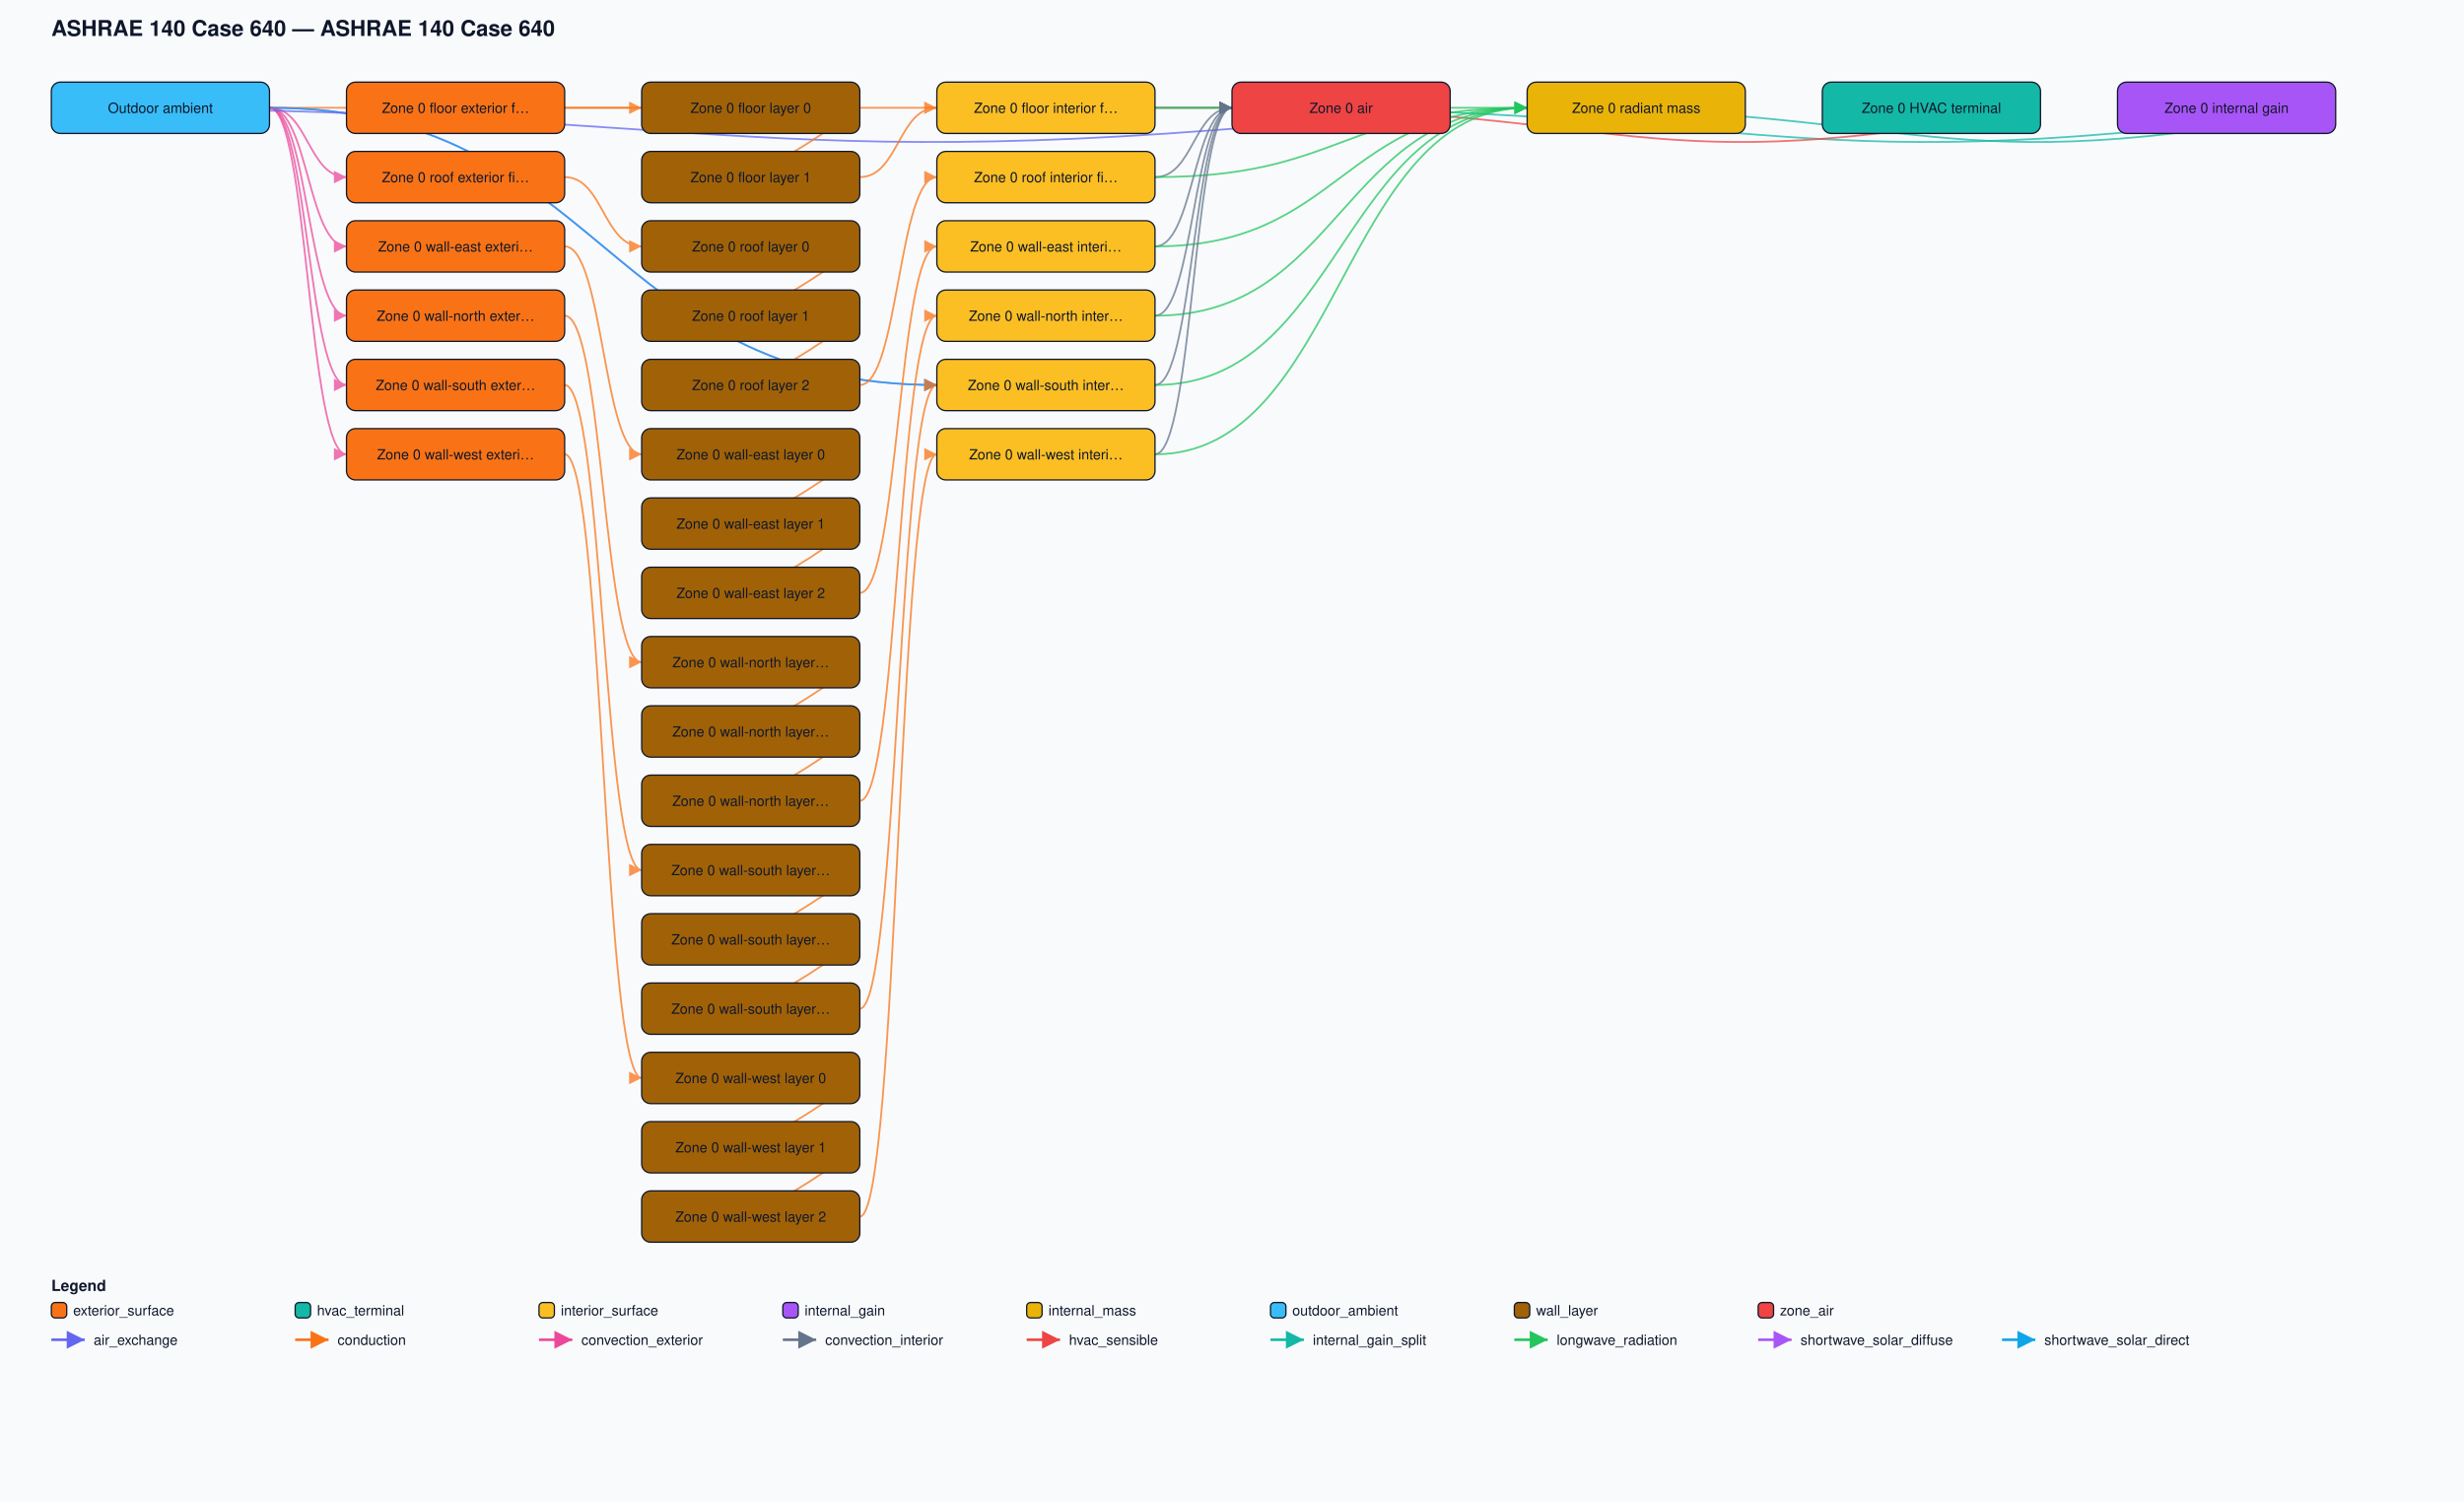
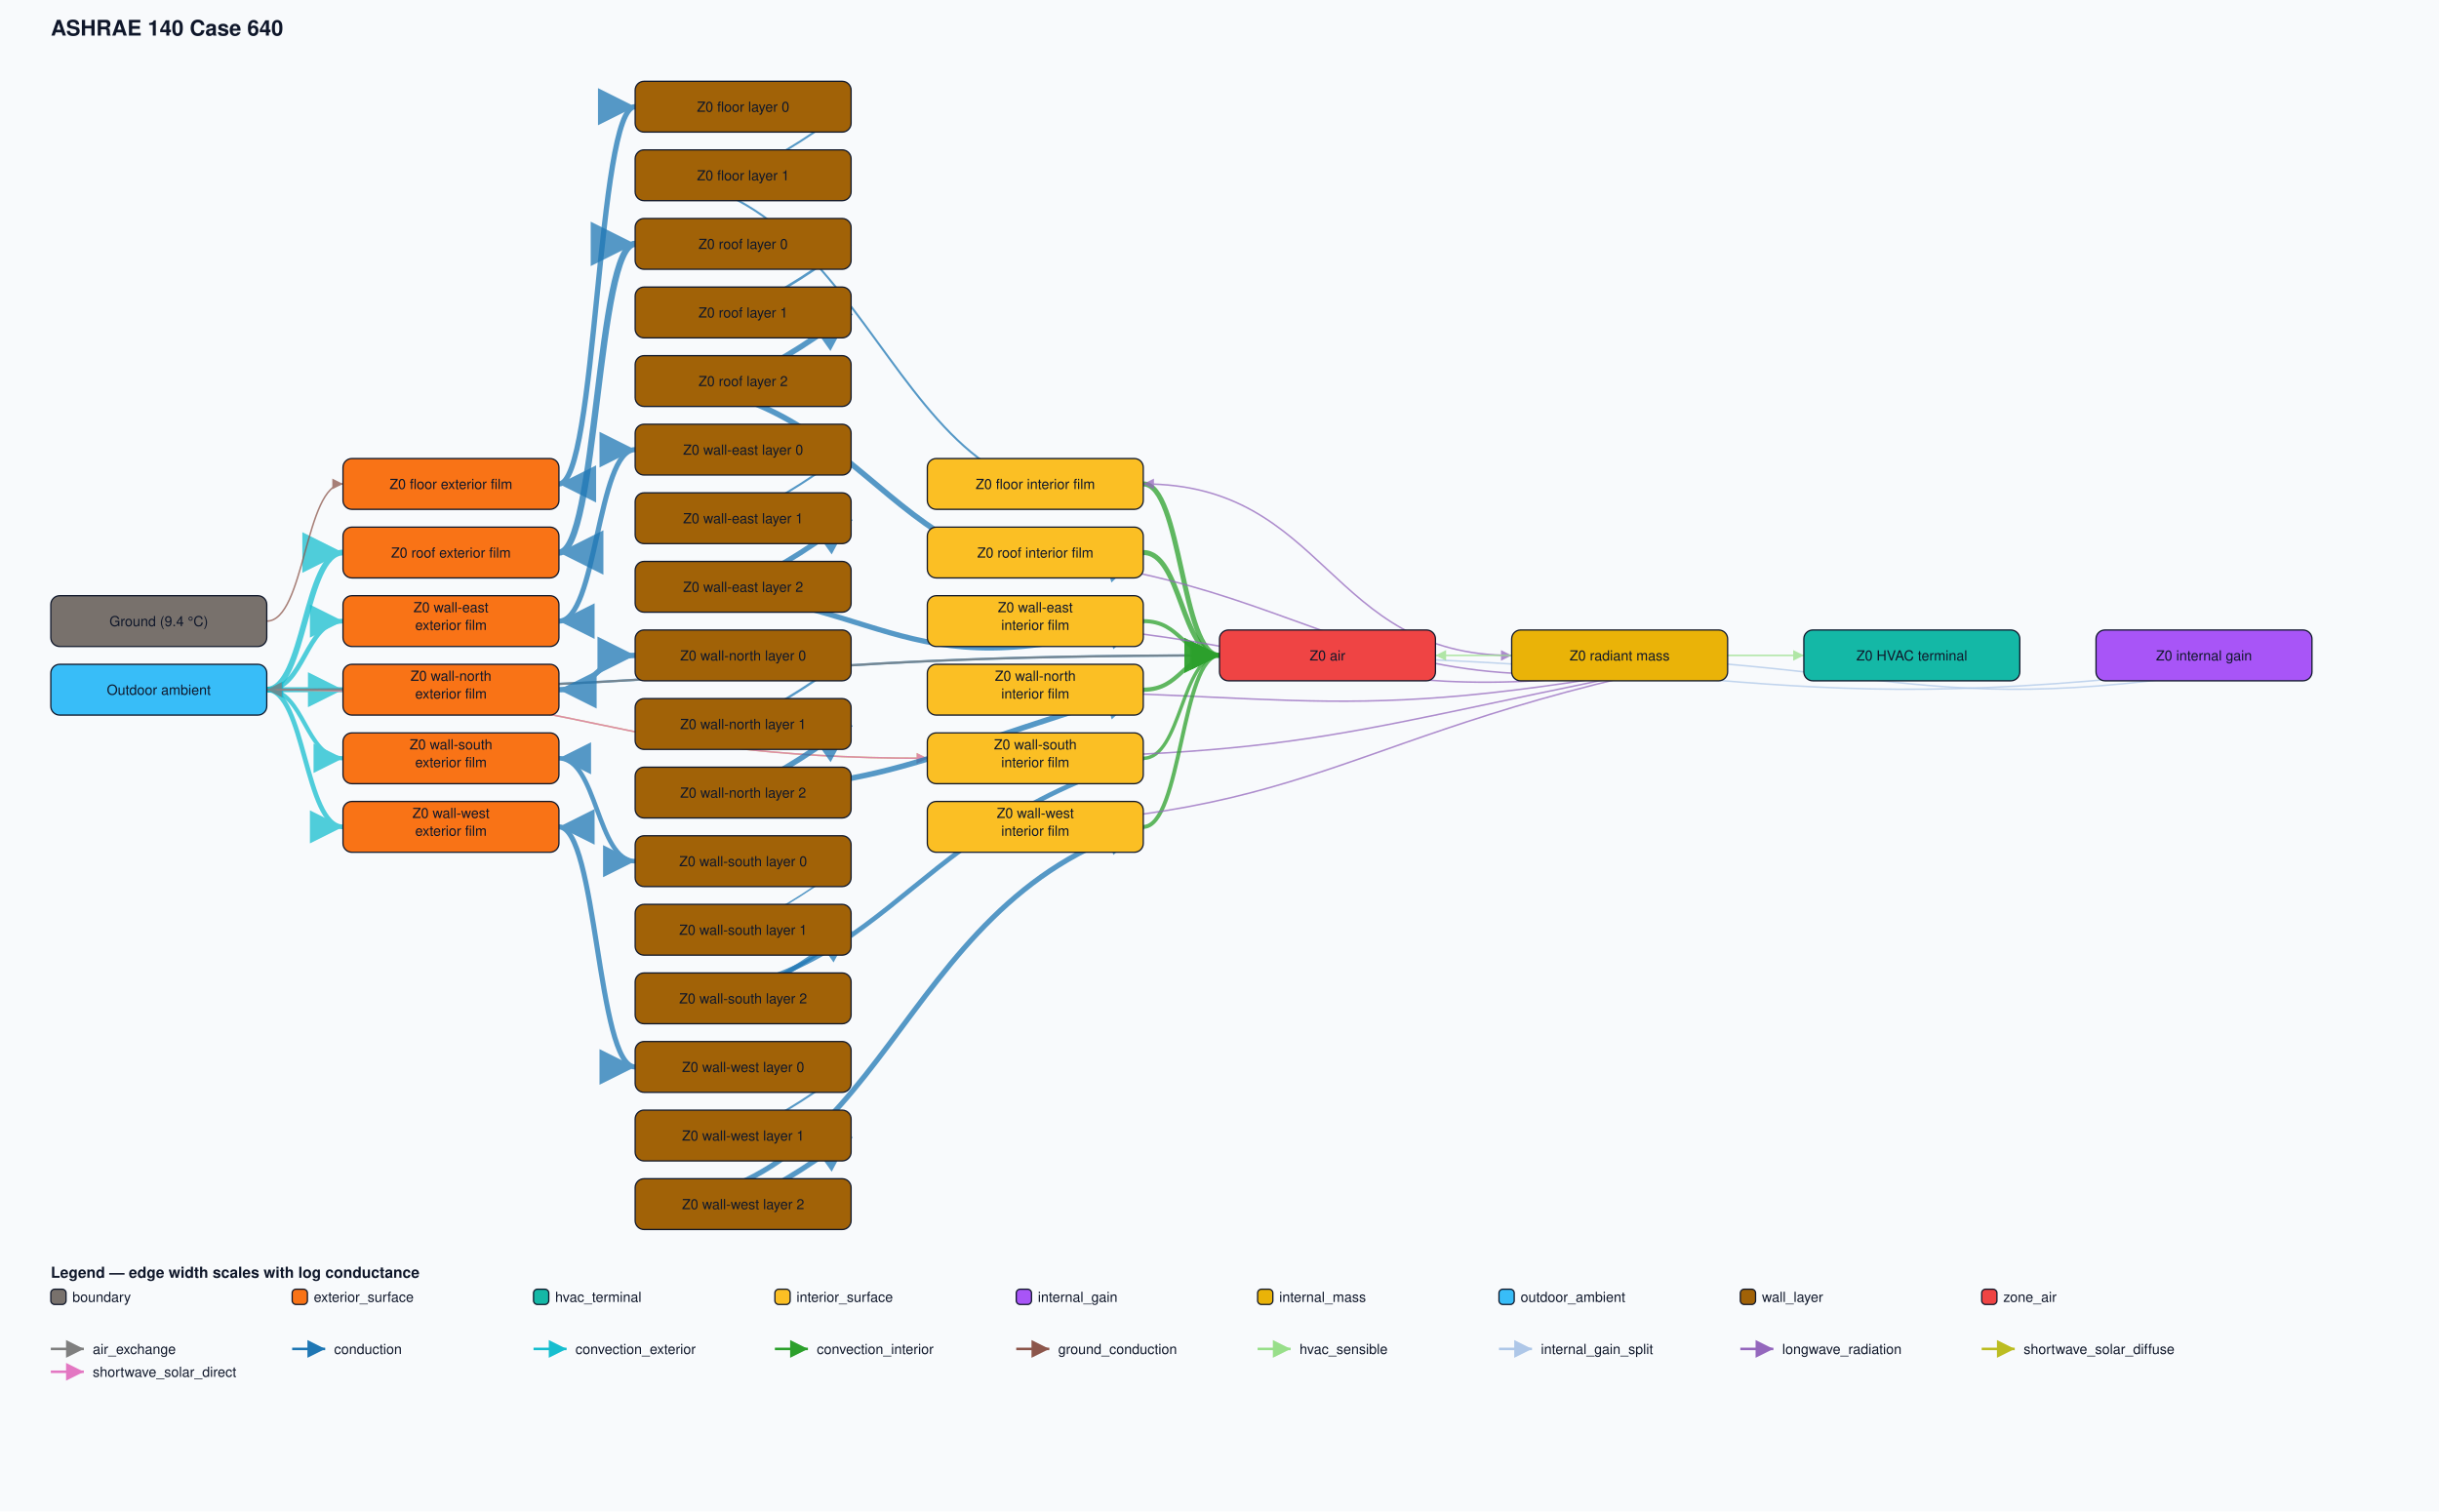
- <svg xmlns="http://www.w3.org/2000/svg" width="1920" height="1170" viewBox="0 0 1920 1170" font-family="Helvetica,Arial,sans-serif">
-   <rect width="1920" height="1170" fill="#f8fafc" />
-   <text x="40" y="28" font-size="17" font-weight="bold" fill="#0f172a">ASHRAE 140 Case 640 — ASHRAE 140 Case 640</text>
+ <svg xmlns="http://www.w3.org/2000/svg" width="1920" height="1190" viewBox="0 0 1920 1190" font-family="Helvetica,Arial,sans-serif" role="img">
+   <rect width="1920" height="1190" fill="#f8fafc" />
+   <text x="40" y="28" font-size="17" font-weight="bold" fill="#0f172a">ASHRAE 140 Case 640</text>
  <defs>
    <marker id="arrow0" viewBox="0 0 10 10" refX="10" refY="5" markerWidth="7" markerHeight="7" orient="auto-start-reverse">
-       <path d="M 0 0 L 10 5 L 0 10 z" fill="#0ea5e9" />
+       <path d="M 0 0 L 10 5 L 0 10 z" fill="#7f7f7f" />
    </marker>
    <marker id="arrow1" viewBox="0 0 10 10" refX="10" refY="5" markerWidth="7" markerHeight="7" orient="auto-start-reverse">
-       <path d="M 0 0 L 10 5 L 0 10 z" fill="#f97316" />
+       <path d="M 0 0 L 10 5 L 0 10 z" fill="#1f77b4" />
    </marker>
    <marker id="arrow2" viewBox="0 0 10 10" refX="10" refY="5" markerWidth="7" markerHeight="7" orient="auto-start-reverse">
-       <path d="M 0 0 L 10 5 L 0 10 z" fill="#22c55e" />
+       <path d="M 0 0 L 10 5 L 0 10 z" fill="#17becf" />
    </marker>
    <marker id="arrow3" viewBox="0 0 10 10" refX="10" refY="5" markerWidth="7" markerHeight="7" orient="auto-start-reverse">
-       <path d="M 0 0 L 10 5 L 0 10 z" fill="#a855f7" />
+       <path d="M 0 0 L 10 5 L 0 10 z" fill="#2ca02c" />
    </marker>
    <marker id="arrow4" viewBox="0 0 10 10" refX="10" refY="5" markerWidth="7" markerHeight="7" orient="auto-start-reverse">
-       <path d="M 0 0 L 10 5 L 0 10 z" fill="#ef4444" />
+       <path d="M 0 0 L 10 5 L 0 10 z" fill="#8c564b" />
    </marker>
    <marker id="arrow5" viewBox="0 0 10 10" refX="10" refY="5" markerWidth="7" markerHeight="7" orient="auto-start-reverse">
-       <path d="M 0 0 L 10 5 L 0 10 z" fill="#eab308" />
+       <path d="M 0 0 L 10 5 L 0 10 z" fill="#98df8a" />
    </marker>
    <marker id="arrow6" viewBox="0 0 10 10" refX="10" refY="5" markerWidth="7" markerHeight="7" orient="auto-start-reverse">
-       <path d="M 0 0 L 10 5 L 0 10 z" fill="#14b8a6" />
+       <path d="M 0 0 L 10 5 L 0 10 z" fill="#aec7e8" />
    </marker>
    <marker id="arrow7" viewBox="0 0 10 10" refX="10" refY="5" markerWidth="7" markerHeight="7" orient="auto-start-reverse">
-       <path d="M 0 0 L 10 5 L 0 10 z" fill="#ec4899" />
+       <path d="M 0 0 L 10 5 L 0 10 z" fill="#9467bd" />
    </marker>
    <marker id="arrow8" viewBox="0 0 10 10" refX="10" refY="5" markerWidth="7" markerHeight="7" orient="auto-start-reverse">
-       <path d="M 0 0 L 10 5 L 0 10 z" fill="#6366f1" />
+       <path d="M 0 0 L 10 5 L 0 10 z" fill="#bcbd22" />
    </marker>
    <marker id="arrow9" viewBox="0 0 10 10" refX="10" refY="5" markerWidth="7" markerHeight="7" orient="auto-start-reverse">
-       <path d="M 0 0 L 10 5 L 0 10 z" fill="#64748b" />
+       <path d="M 0 0 L 10 5 L 0 10 z" fill="#e377c2" />
    </marker>
  </defs>
-   <path d="M 210 84 C 585.0 84, 585.0 84, 960 84" fill="none" stroke="#f97316" stroke-width="1.4" opacity="0.75" marker-end="url(#arrow1)" />
-   <path d="M 210 84 C 240.0 84, 240.0 138, 270 138" fill="none" stroke="#ec4899" stroke-width="1.4" opacity="0.75" marker-end="url(#arrow7)" />
-   <path d="M 210 84 C 240.0 84, 240.0 192, 270 192" fill="none" stroke="#ec4899" stroke-width="1.4" opacity="0.75" marker-end="url(#arrow7)" />
-   <path d="M 210 84 C 240.0 84, 240.0 246, 270 246" fill="none" stroke="#ec4899" stroke-width="1.4" opacity="0.75" marker-end="url(#arrow7)" />
-   <path d="M 210 84 C 240.0 84, 240.0 300, 270 300" fill="none" stroke="#ec4899" stroke-width="1.4" opacity="0.75" marker-end="url(#arrow7)" />
-   <path d="M 210 84 C 470.0 84, 470.0 300, 730 300" fill="none" stroke="#a855f7" stroke-width="1.4" opacity="0.75" marker-end="url(#arrow3)" />
-   <path d="M 210 84 C 470.0 84, 470.0 300, 730 300" fill="none" stroke="#0ea5e9" stroke-width="1.4" opacity="0.75" marker-end="url(#arrow0)" />
-   <path d="M 210 84 C 240.0 84, 240.0 354, 270 354" fill="none" stroke="#ec4899" stroke-width="1.4" opacity="0.75" marker-end="url(#arrow7)" />
-   <path d="M 1130 84 C 585.0 144, 585.0 84, 40 84" fill="none" stroke="#6366f1" stroke-width="1.4" opacity="0.75" marker-end="url(#arrow8)" />
-   <path d="M 440 84 C 470.0 84, 470.0 84, 500 84" fill="none" stroke="#f97316" stroke-width="1.4" opacity="0.75" marker-end="url(#arrow1)" />
-   <path d="M 900 84 C 930.0 84, 930.0 84, 960 84" fill="none" stroke="#64748b" stroke-width="1.4" opacity="0.75" marker-end="url(#arrow9)" />
-   <path d="M 900 84 C 1045.0 84, 1045.0 84, 1190 84" fill="none" stroke="#22c55e" stroke-width="1.4" opacity="0.75" marker-end="url(#arrow2)" />
-   <path d="M 670 84 C 585.0 144, 585.0 138, 500 138" fill="none" stroke="#f97316" stroke-width="1.4" opacity="0.75" marker-end="url(#arrow1)" />
-   <path d="M 670 138 C 700.0 138, 700.0 84, 730 84" fill="none" stroke="#f97316" stroke-width="1.4" opacity="0.75" marker-end="url(#arrow1)" />
-   <path d="M 1820 84 C 1390.0 144, 1390.0 84, 960 84" fill="none" stroke="#14b8a6" stroke-width="1.4" opacity="0.75" marker-end="url(#arrow6)" />
-   <path d="M 1820 84 C 1505.0 144, 1505.0 84, 1190 84" fill="none" stroke="#14b8a6" stroke-width="1.4" opacity="0.75" marker-end="url(#arrow6)" />
-   <path d="M 1590 84 C 1275.0 144, 1275.0 84, 960 84" fill="none" stroke="#ef4444" stroke-width="1.4" opacity="0.75" marker-end="url(#arrow4)" />
-   <path d="M 440 138 C 470.0 138, 470.0 192, 500 192" fill="none" stroke="#f97316" stroke-width="1.4" opacity="0.75" marker-end="url(#arrow1)" />
-   <path d="M 900 138 C 930.0 138, 930.0 84, 960 84" fill="none" stroke="#64748b" stroke-width="1.4" opacity="0.75" marker-end="url(#arrow9)" />
-   <path d="M 900 138 C 1045.0 138, 1045.0 84, 1190 84" fill="none" stroke="#22c55e" stroke-width="1.4" opacity="0.75" marker-end="url(#arrow2)" />
-   <path d="M 670 192 C 585.0 252, 585.0 246, 500 246" fill="none" stroke="#f97316" stroke-width="1.4" opacity="0.75" marker-end="url(#arrow1)" />
-   <path d="M 670 246 C 585.0 306, 585.0 300, 500 300" fill="none" stroke="#f97316" stroke-width="1.4" opacity="0.75" marker-end="url(#arrow1)" />
-   <path d="M 670 300 C 700.0 300, 700.0 138, 730 138" fill="none" stroke="#f97316" stroke-width="1.4" opacity="0.75" marker-end="url(#arrow1)" />
-   <path d="M 440 192 C 470.0 192, 470.0 354, 500 354" fill="none" stroke="#f97316" stroke-width="1.4" opacity="0.75" marker-end="url(#arrow1)" />
-   <path d="M 900 192 C 930.0 192, 930.0 84, 960 84" fill="none" stroke="#64748b" stroke-width="1.4" opacity="0.75" marker-end="url(#arrow9)" />
-   <path d="M 900 192 C 1045.0 192, 1045.0 84, 1190 84" fill="none" stroke="#22c55e" stroke-width="1.4" opacity="0.75" marker-end="url(#arrow2)" />
-   <path d="M 670 354 C 585.0 414, 585.0 408, 500 408" fill="none" stroke="#f97316" stroke-width="1.4" opacity="0.75" marker-end="url(#arrow1)" />
-   <path d="M 670 408 C 585.0 468, 585.0 462, 500 462" fill="none" stroke="#f97316" stroke-width="1.4" opacity="0.75" marker-end="url(#arrow1)" />
-   <path d="M 670 462 C 700.0 462, 700.0 192, 730 192" fill="none" stroke="#f97316" stroke-width="1.4" opacity="0.75" marker-end="url(#arrow1)" />
-   <path d="M 440 246 C 470.0 246, 470.0 516, 500 516" fill="none" stroke="#f97316" stroke-width="1.4" opacity="0.75" marker-end="url(#arrow1)" />
-   <path d="M 900 246 C 930.0 246, 930.0 84, 960 84" fill="none" stroke="#64748b" stroke-width="1.4" opacity="0.75" marker-end="url(#arrow9)" />
-   <path d="M 900 246 C 1045.0 246, 1045.0 84, 1190 84" fill="none" stroke="#22c55e" stroke-width="1.4" opacity="0.75" marker-end="url(#arrow2)" />
-   <path d="M 670 516 C 585.0 576, 585.0 570, 500 570" fill="none" stroke="#f97316" stroke-width="1.4" opacity="0.75" marker-end="url(#arrow1)" />
-   <path d="M 670 570 C 585.0 630, 585.0 624, 500 624" fill="none" stroke="#f97316" stroke-width="1.4" opacity="0.75" marker-end="url(#arrow1)" />
-   <path d="M 670 624 C 700.0 624, 700.0 246, 730 246" fill="none" stroke="#f97316" stroke-width="1.4" opacity="0.75" marker-end="url(#arrow1)" />
-   <path d="M 440 300 C 470.0 300, 470.0 678, 500 678" fill="none" stroke="#f97316" stroke-width="1.4" opacity="0.75" marker-end="url(#arrow1)" />
-   <path d="M 900 300 C 930.0 300, 930.0 84, 960 84" fill="none" stroke="#64748b" stroke-width="1.4" opacity="0.75" marker-end="url(#arrow9)" />
-   <path d="M 900 300 C 1045.0 300, 1045.0 84, 1190 84" fill="none" stroke="#22c55e" stroke-width="1.4" opacity="0.75" marker-end="url(#arrow2)" />
-   <path d="M 670 678 C 585.0 738, 585.0 732, 500 732" fill="none" stroke="#f97316" stroke-width="1.4" opacity="0.75" marker-end="url(#arrow1)" />
-   <path d="M 670 732 C 585.0 792, 585.0 786, 500 786" fill="none" stroke="#f97316" stroke-width="1.4" opacity="0.75" marker-end="url(#arrow1)" />
-   <path d="M 670 786 C 700.0 786, 700.0 300, 730 300" fill="none" stroke="#f97316" stroke-width="1.4" opacity="0.75" marker-end="url(#arrow1)" />
-   <path d="M 440 354 C 470.0 354, 470.0 840, 500 840" fill="none" stroke="#f97316" stroke-width="1.4" opacity="0.75" marker-end="url(#arrow1)" />
-   <path d="M 900 354 C 930.0 354, 930.0 84, 960 84" fill="none" stroke="#64748b" stroke-width="1.4" opacity="0.75" marker-end="url(#arrow9)" />
-   <path d="M 900 354 C 1045.0 354, 1045.0 84, 1190 84" fill="none" stroke="#22c55e" stroke-width="1.4" opacity="0.75" marker-end="url(#arrow2)" />
-   <path d="M 670 840 C 585.0 900, 585.0 894, 500 894" fill="none" stroke="#f97316" stroke-width="1.4" opacity="0.75" marker-end="url(#arrow1)" />
-   <path d="M 670 894 C 585.0 954, 585.0 948, 500 948" fill="none" stroke="#f97316" stroke-width="1.4" opacity="0.75" marker-end="url(#arrow1)" />
-   <path d="M 670 948 C 700.0 948, 700.0 354, 730 354" fill="none" stroke="#f97316" stroke-width="1.4" opacity="0.75" marker-end="url(#arrow1)" />
-   <g>
-     <rect x="40" y="64" width="170" height="40" rx="7" fill="#38bdf8" stroke="#0f172a" stroke-width="1" />
-     <text x="125" y="88" font-size="11" text-anchor="middle" fill="#0f172a">Outdoor ambient</text>
-   </g>
-   <g>
-     <rect x="960" y="64" width="170" height="40" rx="7" fill="#ef4444" stroke="#0f172a" stroke-width="1" />
-     <text x="1045" y="88" font-size="11" text-anchor="middle" fill="#0f172a">Zone 0 air</text>
-   </g>
-   <g>
-     <rect x="270" y="64" width="170" height="40" rx="7" fill="#f97316" stroke="#0f172a" stroke-width="1" />
-     <text x="355" y="88" font-size="11" text-anchor="middle" fill="#0f172a">Zone 0 floor exterior f…</text>
-   </g>
-   <g>
-     <rect x="730" y="64" width="170" height="40" rx="7" fill="#fbbf24" stroke="#0f172a" stroke-width="1" />
-     <text x="815" y="88" font-size="11" text-anchor="middle" fill="#0f172a">Zone 0 floor interior f…</text>
-   </g>
-   <g>
-     <rect x="500" y="64" width="170" height="40" rx="7" fill="#a16207" stroke="#0f172a" stroke-width="1" />
-     <text x="585" y="88" font-size="11" text-anchor="middle" fill="#0f172a">Zone 0 floor layer 0</text>
-   </g>
-   <g>
-     <rect x="500" y="118" width="170" height="40" rx="7" fill="#a16207" stroke="#0f172a" stroke-width="1" />
-     <text x="585" y="142" font-size="11" text-anchor="middle" fill="#0f172a">Zone 0 floor layer 1</text>
-   </g>
-   <g>
-     <rect x="1650" y="64" width="170" height="40" rx="7" fill="#a855f7" stroke="#0f172a" stroke-width="1" />
-     <text x="1735" y="88" font-size="11" text-anchor="middle" fill="#0f172a">Zone 0 internal gain</text>
-   </g>
-   <g>
-     <rect x="1420" y="64" width="170" height="40" rx="7" fill="#14b8a6" stroke="#0f172a" stroke-width="1" />
-     <text x="1505" y="88" font-size="11" text-anchor="middle" fill="#0f172a">Zone 0 HVAC terminal</text>
-   </g>
-   <g>
-     <rect x="1190" y="64" width="170" height="40" rx="7" fill="#eab308" stroke="#0f172a" stroke-width="1" />
-     <text x="1275" y="88" font-size="11" text-anchor="middle" fill="#0f172a">Zone 0 radiant mass</text>
-   </g>
-   <g>
-     <rect x="270" y="118" width="170" height="40" rx="7" fill="#f97316" stroke="#0f172a" stroke-width="1" />
-     <text x="355" y="142" font-size="11" text-anchor="middle" fill="#0f172a">Zone 0 roof exterior fi…</text>
-   </g>
-   <g>
-     <rect x="730" y="118" width="170" height="40" rx="7" fill="#fbbf24" stroke="#0f172a" stroke-width="1" />
-     <text x="815" y="142" font-size="11" text-anchor="middle" fill="#0f172a">Zone 0 roof interior fi…</text>
-   </g>
-   <g>
-     <rect x="500" y="172" width="170" height="40" rx="7" fill="#a16207" stroke="#0f172a" stroke-width="1" />
-     <text x="585" y="196" font-size="11" text-anchor="middle" fill="#0f172a">Zone 0 roof layer 0</text>
-   </g>
-   <g>
-     <rect x="500" y="226" width="170" height="40" rx="7" fill="#a16207" stroke="#0f172a" stroke-width="1" />
-     <text x="585" y="250" font-size="11" text-anchor="middle" fill="#0f172a">Zone 0 roof layer 1</text>
-   </g>
-   <g>
-     <rect x="500" y="280" width="170" height="40" rx="7" fill="#a16207" stroke="#0f172a" stroke-width="1" />
-     <text x="585" y="304" font-size="11" text-anchor="middle" fill="#0f172a">Zone 0 roof layer 2</text>
-   </g>
-   <g>
-     <rect x="270" y="172" width="170" height="40" rx="7" fill="#f97316" stroke="#0f172a" stroke-width="1" />
-     <text x="355" y="196" font-size="11" text-anchor="middle" fill="#0f172a">Zone 0 wall-east exteri…</text>
-   </g>
-   <g>
-     <rect x="730" y="172" width="170" height="40" rx="7" fill="#fbbf24" stroke="#0f172a" stroke-width="1" />
-     <text x="815" y="196" font-size="11" text-anchor="middle" fill="#0f172a">Zone 0 wall-east interi…</text>
-   </g>
-   <g>
-     <rect x="500" y="334" width="170" height="40" rx="7" fill="#a16207" stroke="#0f172a" stroke-width="1" />
-     <text x="585" y="358" font-size="11" text-anchor="middle" fill="#0f172a">Zone 0 wall-east layer 0</text>
-   </g>
-   <g>
-     <rect x="500" y="388" width="170" height="40" rx="7" fill="#a16207" stroke="#0f172a" stroke-width="1" />
-     <text x="585" y="412" font-size="11" text-anchor="middle" fill="#0f172a">Zone 0 wall-east layer 1</text>
-   </g>
-   <g>
-     <rect x="500" y="442" width="170" height="40" rx="7" fill="#a16207" stroke="#0f172a" stroke-width="1" />
-     <text x="585" y="466" font-size="11" text-anchor="middle" fill="#0f172a">Zone 0 wall-east layer 2</text>
-   </g>
-   <g>
-     <rect x="270" y="226" width="170" height="40" rx="7" fill="#f97316" stroke="#0f172a" stroke-width="1" />
-     <text x="355" y="250" font-size="11" text-anchor="middle" fill="#0f172a">Zone 0 wall-north exter…</text>
-   </g>
-   <g>
-     <rect x="730" y="226" width="170" height="40" rx="7" fill="#fbbf24" stroke="#0f172a" stroke-width="1" />
-     <text x="815" y="250" font-size="11" text-anchor="middle" fill="#0f172a">Zone 0 wall-north inter…</text>
-   </g>
-   <g>
-     <rect x="500" y="496" width="170" height="40" rx="7" fill="#a16207" stroke="#0f172a" stroke-width="1" />
-     <text x="585" y="520" font-size="11" text-anchor="middle" fill="#0f172a">Zone 0 wall-north layer…</text>
-   </g>
-   <g>
-     <rect x="500" y="550" width="170" height="40" rx="7" fill="#a16207" stroke="#0f172a" stroke-width="1" />
-     <text x="585" y="574" font-size="11" text-anchor="middle" fill="#0f172a">Zone 0 wall-north layer…</text>
-   </g>
-   <g>
-     <rect x="500" y="604" width="170" height="40" rx="7" fill="#a16207" stroke="#0f172a" stroke-width="1" />
-     <text x="585" y="628" font-size="11" text-anchor="middle" fill="#0f172a">Zone 0 wall-north layer…</text>
-   </g>
-   <g>
-     <rect x="270" y="280" width="170" height="40" rx="7" fill="#f97316" stroke="#0f172a" stroke-width="1" />
-     <text x="355" y="304" font-size="11" text-anchor="middle" fill="#0f172a">Zone 0 wall-south exter…</text>
-   </g>
-   <g>
-     <rect x="730" y="280" width="170" height="40" rx="7" fill="#fbbf24" stroke="#0f172a" stroke-width="1" />
-     <text x="815" y="304" font-size="11" text-anchor="middle" fill="#0f172a">Zone 0 wall-south inter…</text>
-   </g>
-   <g>
-     <rect x="500" y="658" width="170" height="40" rx="7" fill="#a16207" stroke="#0f172a" stroke-width="1" />
-     <text x="585" y="682" font-size="11" text-anchor="middle" fill="#0f172a">Zone 0 wall-south layer…</text>
-   </g>
-   <g>
-     <rect x="500" y="712" width="170" height="40" rx="7" fill="#a16207" stroke="#0f172a" stroke-width="1" />
-     <text x="585" y="736" font-size="11" text-anchor="middle" fill="#0f172a">Zone 0 wall-south layer…</text>
-   </g>
-   <g>
-     <rect x="500" y="766" width="170" height="40" rx="7" fill="#a16207" stroke="#0f172a" stroke-width="1" />
-     <text x="585" y="790" font-size="11" text-anchor="middle" fill="#0f172a">Zone 0 wall-south layer…</text>
-   </g>
-   <g>
-     <rect x="270" y="334" width="170" height="40" rx="7" fill="#f97316" stroke="#0f172a" stroke-width="1" />
-     <text x="355" y="358" font-size="11" text-anchor="middle" fill="#0f172a">Zone 0 wall-west exteri…</text>
-   </g>
-   <g>
-     <rect x="730" y="334" width="170" height="40" rx="7" fill="#fbbf24" stroke="#0f172a" stroke-width="1" />
-     <text x="815" y="358" font-size="11" text-anchor="middle" fill="#0f172a">Zone 0 wall-west interi…</text>
-   </g>
-   <g>
-     <rect x="500" y="820" width="170" height="40" rx="7" fill="#a16207" stroke="#0f172a" stroke-width="1" />
-     <text x="585" y="844" font-size="11" text-anchor="middle" fill="#0f172a">Zone 0 wall-west layer 0</text>
-   </g>
-   <g>
-     <rect x="500" y="874" width="170" height="40" rx="7" fill="#a16207" stroke="#0f172a" stroke-width="1" />
-     <text x="585" y="898" font-size="11" text-anchor="middle" fill="#0f172a">Zone 0 wall-west layer 1</text>
-   </g>
-   <g>
-     <rect x="500" y="928" width="170" height="40" rx="7" fill="#a16207" stroke="#0f172a" stroke-width="1" />
-     <text x="585" y="952" font-size="11" text-anchor="middle" fill="#0f172a">Zone 0 wall-west layer 2</text>
-   </g>
-   <text x="40" y="1006" font-size="12" font-weight="bold" fill="#0f172a">Legend</text>
-   <rect x="40" y="1015" width="12" height="12" rx="3" fill="#f97316" stroke="#0f172a" />
-   <text x="57" y="1025" font-size="11" fill="#0f172a">exterior_surface</text>
-   <rect x="230" y="1015" width="12" height="12" rx="3" fill="#14b8a6" stroke="#0f172a" />
-   <text x="247" y="1025" font-size="11" fill="#0f172a">hvac_terminal</text>
-   <rect x="420" y="1015" width="12" height="12" rx="3" fill="#fbbf24" stroke="#0f172a" />
-   <text x="437" y="1025" font-size="11" fill="#0f172a">interior_surface</text>
-   <rect x="610" y="1015" width="12" height="12" rx="3" fill="#a855f7" stroke="#0f172a" />
-   <text x="627" y="1025" font-size="11" fill="#0f172a">internal_gain</text>
-   <rect x="800" y="1015" width="12" height="12" rx="3" fill="#eab308" stroke="#0f172a" />
-   <text x="817" y="1025" font-size="11" fill="#0f172a">internal_mass</text>
-   <rect x="990" y="1015" width="12" height="12" rx="3" fill="#38bdf8" stroke="#0f172a" />
-   <text x="1007" y="1025" font-size="11" fill="#0f172a">outdoor_ambient</text>
-   <rect x="1180" y="1015" width="12" height="12" rx="3" fill="#a16207" stroke="#0f172a" />
-   <text x="1197" y="1025" font-size="11" fill="#0f172a">wall_layer</text>
-   <rect x="1370" y="1015" width="12" height="12" rx="3" fill="#ef4444" stroke="#0f172a" />
-   <text x="1387" y="1025" font-size="11" fill="#0f172a">zone_air</text>
-   <path d="M 40 1044 L 66 1044" stroke="#6366f1" stroke-width="2" marker-end="url(#arrow8)" />
-   <text x="73" y="1048" font-size="11" fill="#0f172a">air_exchange</text>
-   <path d="M 230 1044 L 256 1044" stroke="#f97316" stroke-width="2" marker-end="url(#arrow1)" />
-   <text x="263" y="1048" font-size="11" fill="#0f172a">conduction</text>
-   <path d="M 420 1044 L 446 1044" stroke="#ec4899" stroke-width="2" marker-end="url(#arrow7)" />
-   <text x="453" y="1048" font-size="11" fill="#0f172a">convection_exterior</text>
-   <path d="M 610 1044 L 636 1044" stroke="#64748b" stroke-width="2" marker-end="url(#arrow9)" />
-   <text x="643" y="1048" font-size="11" fill="#0f172a">convection_interior</text>
-   <path d="M 800 1044 L 826 1044" stroke="#ef4444" stroke-width="2" marker-end="url(#arrow4)" />
-   <text x="833" y="1048" font-size="11" fill="#0f172a">hvac_sensible</text>
-   <path d="M 990 1044 L 1016 1044" stroke="#14b8a6" stroke-width="2" marker-end="url(#arrow6)" />
-   <text x="1023" y="1048" font-size="11" fill="#0f172a">internal_gain_split</text>
-   <path d="M 1180 1044 L 1206 1044" stroke="#22c55e" stroke-width="2" marker-end="url(#arrow2)" />
-   <text x="1213" y="1048" font-size="11" fill="#0f172a">longwave_radiation</text>
-   <path d="M 1370 1044 L 1396 1044" stroke="#a855f7" stroke-width="2" marker-end="url(#arrow3)" />
-   <text x="1403" y="1048" font-size="11" fill="#0f172a">shortwave_solar_diffuse</text>
-   <path d="M 1560 1044 L 1586 1044" stroke="#0ea5e9" stroke-width="2" marker-end="url(#arrow0)" />
-   <text x="1593" y="1048" font-size="11" fill="#0f172a">shortwave_solar_direct</text>
+   <path d="M 210.0 543.0 C 585.0 543.0, 585.0 516.0, 960.0 516.0" fill="none" stroke="#1f77b4" stroke-width="1.84" opacity="0.75" marker-end="url(#arrow1)" marker-start="url(#arrow1)" />
+   <path d="M 210.0 543.0 C 240.0 543.0, 240.0 435.0, 270.0 435.0" fill="none" stroke="#17becf" stroke-width="4.57" opacity="0.75" marker-end="url(#arrow2)" />
+   <path d="M 210.0 543.0 C 240.0 543.0, 240.0 489.0, 270.0 489.0" fill="none" stroke="#17becf" stroke-width="3.72" opacity="0.75" marker-end="url(#arrow2)" />
+   <path d="M 210.0 543.0 C 240.0 543.0, 240.0 543.0, 270.0 543.0" fill="none" stroke="#17becf" stroke-width="3.94" opacity="0.75" marker-end="url(#arrow2)" />
+   <path d="M 210.0 543.0 C 240.0 543.0, 240.0 597.0, 270.0 597.0" fill="none" stroke="#17becf" stroke-width="3.31" opacity="0.75" marker-end="url(#arrow2)" />
+   <path d="M 210.0 543.0 C 470.0 543.0, 470.0 597.0, 730.0 597.0" fill="none" stroke="#bcbd22" stroke-width="1.20" opacity="0.75" marker-end="url(#arrow8)" />
+   <path d="M 210.0 543.0 C 470.0 543.0, 470.0 597.0, 730.0 597.0" fill="none" stroke="#e377c2" stroke-width="1.20" opacity="0.75" marker-end="url(#arrow9)" />
+   <path d="M 210.0 543.0 C 240.0 543.0, 240.0 651.0, 270.0 651.0" fill="none" stroke="#17becf" stroke-width="3.72" opacity="0.75" marker-end="url(#arrow2)" />
+   <path d="M 210.0 543.0 C 585.0 543.0, 585.0 516.0, 960.0 516.0" fill="none" stroke="#7f7f7f" stroke-width="1.69" opacity="0.75" marker-end="url(#arrow0)" marker-start="url(#arrow0)" />
+   <path d="M 440.0 381.0 C 470.0 381.0, 470.0 84.0, 500.0 84.0" fill="none" stroke="#1f77b4" stroke-width="4.18" opacity="0.75" marker-end="url(#arrow1)" marker-start="url(#arrow1)" />
+   <path d="M 900.0 381.0 C 930.0 381.0, 930.0 516.0, 960.0 516.0" fill="none" stroke="#2ca02c" stroke-width="3.95" opacity="0.75" marker-end="url(#arrow3)" />
+   <path d="M 900.0 381.0 C 1045.0 381.0, 1045.0 516.0, 1190.0 516.0" fill="none" stroke="#9467bd" stroke-width="1.20" opacity="0.75" marker-end="url(#arrow7)" marker-start="url(#arrow7)" />
+   <path d="M 670.0 84.0 C 585.0 144.0, 585.0 138.0, 500.0 138.0" fill="none" stroke="#1f77b4" stroke-width="1.60" opacity="0.75" marker-end="url(#arrow1)" marker-start="url(#arrow1)" />
+   <path d="M 900.0 381.0 C 700.0 441.0, 700.0 138.0, 500.0 138.0" fill="none" stroke="#1f77b4" stroke-width="1.60" opacity="0.75" marker-end="url(#arrow1)" marker-start="url(#arrow1)" />
+   <path d="M 1820.0 516.0 C 1390.0 576.0, 1390.0 516.0, 960.0 516.0" fill="none" stroke="#aec7e8" stroke-width="1.20" opacity="0.75" marker-end="url(#arrow6)" />
+   <path d="M 1820.0 516.0 C 1505.0 576.0, 1505.0 516.0, 1190.0 516.0" fill="none" stroke="#aec7e8" stroke-width="1.20" opacity="0.75" marker-end="url(#arrow6)" />
+   <path d="M 1130.0 516.0 C 1275.0 516.0, 1275.0 516.0, 1420.0 516.0" fill="none" stroke="#98df8a" stroke-width="1.20" opacity="0.75" marker-end="url(#arrow5)" marker-start="url(#arrow5)" />
+   <path d="M 440.0 435.0 C 470.0 435.0, 470.0 192.0, 500.0 192.0" fill="none" stroke="#1f77b4" stroke-width="5.00" opacity="0.75" marker-end="url(#arrow1)" marker-start="url(#arrow1)" />
+   <path d="M 900.0 435.0 C 930.0 435.0, 930.0 516.0, 960.0 516.0" fill="none" stroke="#2ca02c" stroke-width="3.95" opacity="0.75" marker-end="url(#arrow3)" />
+   <path d="M 1360.0 516.0 C 1045.0 576.0, 1045.0 435.0, 730.0 435.0" fill="none" stroke="#9467bd" stroke-width="1.20" opacity="0.75" marker-end="url(#arrow7)" marker-start="url(#arrow7)" />
+   <path d="M 670.0 192.0 C 585.0 252.0, 585.0 246.0, 500.0 246.0" fill="none" stroke="#1f77b4" stroke-width="2.04" opacity="0.75" marker-end="url(#arrow1)" marker-start="url(#arrow1)" />
+   <path d="M 670.0 246.0 C 585.0 306.0, 585.0 300.0, 500.0 300.0" fill="none" stroke="#1f77b4" stroke-width="4.40" opacity="0.75" marker-end="url(#arrow1)" marker-start="url(#arrow1)" />
+   <path d="M 900.0 435.0 C 700.0 495.0, 700.0 300.0, 500.0 300.0" fill="none" stroke="#1f77b4" stroke-width="4.40" opacity="0.75" marker-end="url(#arrow1)" marker-start="url(#arrow1)" />
+   <path d="M 440.0 489.0 C 470.0 489.0, 470.0 354.0, 500.0 354.0" fill="none" stroke="#1f77b4" stroke-width="4.01" opacity="0.75" marker-end="url(#arrow1)" marker-start="url(#arrow1)" />
+   <path d="M 900.0 489.0 C 930.0 489.0, 930.0 516.0, 960.0 516.0" fill="none" stroke="#2ca02c" stroke-width="3.10" opacity="0.75" marker-end="url(#arrow3)" />
+   <path d="M 1360.0 516.0 C 1045.0 576.0, 1045.0 489.0, 730.0 489.0" fill="none" stroke="#9467bd" stroke-width="1.20" opacity="0.75" marker-end="url(#arrow7)" marker-start="url(#arrow7)" />
+   <path d="M 670.0 354.0 C 585.0 414.0, 585.0 408.0, 500.0 408.0" fill="none" stroke="#1f77b4" stroke-width="1.61" opacity="0.75" marker-end="url(#arrow1)" marker-start="url(#arrow1)" />
+   <path d="M 670.0 408.0 C 585.0 468.0, 585.0 462.0, 500.0 462.0" fill="none" stroke="#1f77b4" stroke-width="4.13" opacity="0.75" marker-end="url(#arrow1)" marker-start="url(#arrow1)" />
+   <path d="M 900.0 489.0 C 700.0 549.0, 700.0 462.0, 500.0 462.0" fill="none" stroke="#1f77b4" stroke-width="4.13" opacity="0.75" marker-end="url(#arrow1)" marker-start="url(#arrow1)" />
+   <path d="M 440.0 543.0 C 470.0 543.0, 470.0 516.0, 500.0 516.0" fill="none" stroke="#1f77b4" stroke-width="4.24" opacity="0.75" marker-end="url(#arrow1)" marker-start="url(#arrow1)" />
+   <path d="M 900.0 543.0 C 930.0 543.0, 930.0 516.0, 960.0 516.0" fill="none" stroke="#2ca02c" stroke-width="3.33" opacity="0.75" marker-end="url(#arrow3)" />
+   <path d="M 1360.0 516.0 C 1045.0 576.0, 1045.0 543.0, 730.0 543.0" fill="none" stroke="#9467bd" stroke-width="1.20" opacity="0.75" marker-end="url(#arrow7)" marker-start="url(#arrow7)" />
+   <path d="M 670.0 516.0 C 585.0 576.0, 585.0 570.0, 500.0 570.0" fill="none" stroke="#1f77b4" stroke-width="1.83" opacity="0.75" marker-end="url(#arrow1)" marker-start="url(#arrow1)" />
+   <path d="M 670.0 570.0 C 585.0 630.0, 585.0 624.0, 500.0 624.0" fill="none" stroke="#1f77b4" stroke-width="4.36" opacity="0.75" marker-end="url(#arrow1)" marker-start="url(#arrow1)" />
+   <path d="M 900.0 543.0 C 700.0 603.0, 700.0 624.0, 500.0 624.0" fill="none" stroke="#1f77b4" stroke-width="4.36" opacity="0.75" marker-end="url(#arrow1)" marker-start="url(#arrow1)" />
+   <path d="M 440.0 597.0 C 470.0 597.0, 470.0 678.0, 500.0 678.0" fill="none" stroke="#1f77b4" stroke-width="3.61" opacity="0.75" marker-end="url(#arrow1)" marker-start="url(#arrow1)" />
+   <path d="M 900.0 597.0 C 930.0 597.0, 930.0 516.0, 960.0 516.0" fill="none" stroke="#2ca02c" stroke-width="2.70" opacity="0.75" marker-end="url(#arrow3)" />
+   <path d="M 1360.0 516.0 C 1045.0 576.0, 1045.0 597.0, 730.0 597.0" fill="none" stroke="#9467bd" stroke-width="1.20" opacity="0.75" marker-end="url(#arrow7)" marker-start="url(#arrow7)" />
+   <path d="M 670.0 678.0 C 585.0 738.0, 585.0 732.0, 500.0 732.0" fill="none" stroke="#1f77b4" stroke-width="1.20" opacity="0.75" marker-end="url(#arrow1)" marker-start="url(#arrow1)" />
+   <path d="M 670.0 732.0 C 585.0 792.0, 585.0 786.0, 500.0 786.0" fill="none" stroke="#1f77b4" stroke-width="3.73" opacity="0.75" marker-end="url(#arrow1)" marker-start="url(#arrow1)" />
+   <path d="M 900.0 597.0 C 700.0 657.0, 700.0 786.0, 500.0 786.0" fill="none" stroke="#1f77b4" stroke-width="3.73" opacity="0.75" marker-end="url(#arrow1)" marker-start="url(#arrow1)" />
+   <path d="M 440.0 651.0 C 470.0 651.0, 470.0 840.0, 500.0 840.0" fill="none" stroke="#1f77b4" stroke-width="4.01" opacity="0.75" marker-end="url(#arrow1)" marker-start="url(#arrow1)" />
+   <path d="M 900.0 651.0 C 930.0 651.0, 930.0 516.0, 960.0 516.0" fill="none" stroke="#2ca02c" stroke-width="3.10" opacity="0.75" marker-end="url(#arrow3)" />
+   <path d="M 1360.0 516.0 C 1045.0 576.0, 1045.0 651.0, 730.0 651.0" fill="none" stroke="#9467bd" stroke-width="1.20" opacity="0.75" marker-end="url(#arrow7)" marker-start="url(#arrow7)" />
+   <path d="M 670.0 840.0 C 585.0 900.0, 585.0 894.0, 500.0 894.0" fill="none" stroke="#1f77b4" stroke-width="1.61" opacity="0.75" marker-end="url(#arrow1)" marker-start="url(#arrow1)" />
+   <path d="M 670.0 894.0 C 585.0 954.0, 585.0 948.0, 500.0 948.0" fill="none" stroke="#1f77b4" stroke-width="4.13" opacity="0.75" marker-end="url(#arrow1)" marker-start="url(#arrow1)" />
+   <path d="M 900.0 651.0 C 700.0 711.0, 700.0 948.0, 500.0 948.0" fill="none" stroke="#1f77b4" stroke-width="4.13" opacity="0.75" marker-end="url(#arrow1)" marker-start="url(#arrow1)" />
+   <path d="M 210.0 489.0 C 240.0 489.0, 240.0 381.0, 270.0 381.0" fill="none" stroke="#8c564b" stroke-width="1.20" opacity="0.75" marker-end="url(#arrow4)" />
+   <g>
+     <rect x="40.0" y="469.0" width="170" height="40" rx="7" fill="#78716c" stroke="#0f172a" stroke-width="1" />
+     <text x="125.0" y="493.0" font-size="11" text-anchor="middle" fill="#0f172a">Ground (9.4 °C)</text>
+   </g>
+   <g>
+     <rect x="40.0" y="523.0" width="170" height="40" rx="7" fill="#38bdf8" stroke="#0f172a" stroke-width="1" />
+     <text x="125.0" y="547.0" font-size="11" text-anchor="middle" fill="#0f172a">Outdoor ambient</text>
+   </g>
+   <g>
+     <rect x="960.0" y="496.0" width="170" height="40" rx="7" fill="#ef4444" stroke="#0f172a" stroke-width="1" />
+     <text x="1045.0" y="520.0" font-size="11" text-anchor="middle" fill="#0f172a">Z0 air</text>
+   </g>
+   <g>
+     <rect x="270.0" y="361.0" width="170" height="40" rx="7" fill="#f97316" stroke="#0f172a" stroke-width="1" />
+     <text x="355.0" y="385.0" font-size="11" text-anchor="middle" fill="#0f172a">Z0 floor exterior film</text>
+   </g>
+   <g>
+     <rect x="730.0" y="361.0" width="170" height="40" rx="7" fill="#fbbf24" stroke="#0f172a" stroke-width="1" />
+     <text x="815.0" y="385.0" font-size="11" text-anchor="middle" fill="#0f172a">Z0 floor interior film</text>
+   </g>
+   <g>
+     <rect x="500.0" y="64.0" width="170" height="40" rx="7" fill="#a16207" stroke="#0f172a" stroke-width="1" />
+     <text x="585.0" y="88.0" font-size="11" text-anchor="middle" fill="#0f172a">Z0 floor layer 0</text>
+   </g>
+   <g>
+     <rect x="500.0" y="118.0" width="170" height="40" rx="7" fill="#a16207" stroke="#0f172a" stroke-width="1" />
+     <text x="585.0" y="142.0" font-size="11" text-anchor="middle" fill="#0f172a">Z0 floor layer 1</text>
+   </g>
+   <g>
+     <rect x="1650.0" y="496.0" width="170" height="40" rx="7" fill="#a855f7" stroke="#0f172a" stroke-width="1" />
+     <text x="1735.0" y="520.0" font-size="11" text-anchor="middle" fill="#0f172a">Z0 internal gain</text>
+   </g>
+   <g>
+     <rect x="1420.0" y="496.0" width="170" height="40" rx="7" fill="#14b8a6" stroke="#0f172a" stroke-width="1" />
+     <text x="1505.0" y="520.0" font-size="11" text-anchor="middle" fill="#0f172a">Z0 HVAC terminal</text>
+   </g>
+   <g>
+     <rect x="1190.0" y="496.0" width="170" height="40" rx="7" fill="#eab308" stroke="#0f172a" stroke-width="1" />
+     <text x="1275.0" y="520.0" font-size="11" text-anchor="middle" fill="#0f172a">Z0 radiant mass</text>
+   </g>
+   <g>
+     <rect x="270.0" y="415.0" width="170" height="40" rx="7" fill="#f97316" stroke="#0f172a" stroke-width="1" />
+     <text x="355.0" y="439.0" font-size="11" text-anchor="middle" fill="#0f172a">Z0 roof exterior film</text>
+   </g>
+   <g>
+     <rect x="730.0" y="415.0" width="170" height="40" rx="7" fill="#fbbf24" stroke="#0f172a" stroke-width="1" />
+     <text x="815.0" y="439.0" font-size="11" text-anchor="middle" fill="#0f172a">Z0 roof interior film</text>
+   </g>
+   <g>
+     <rect x="500.0" y="172.0" width="170" height="40" rx="7" fill="#a16207" stroke="#0f172a" stroke-width="1" />
+     <text x="585.0" y="196.0" font-size="11" text-anchor="middle" fill="#0f172a">Z0 roof layer 0</text>
+   </g>
+   <g>
+     <rect x="500.0" y="226.0" width="170" height="40" rx="7" fill="#a16207" stroke="#0f172a" stroke-width="1" />
+     <text x="585.0" y="250.0" font-size="11" text-anchor="middle" fill="#0f172a">Z0 roof layer 1</text>
+   </g>
+   <g>
+     <rect x="500.0" y="280.0" width="170" height="40" rx="7" fill="#a16207" stroke="#0f172a" stroke-width="1" />
+     <text x="585.0" y="304.0" font-size="11" text-anchor="middle" fill="#0f172a">Z0 roof layer 2</text>
+   </g>
+   <g>
+     <rect x="270.0" y="469.0" width="170" height="40" rx="7" fill="#f97316" stroke="#0f172a" stroke-width="1" />
+     <text x="355.0" y="482.0" font-size="11" text-anchor="middle" fill="#0f172a">Z0 wall-east</text>
+     <text x="355.0" y="496.0" font-size="11" text-anchor="middle" fill="#0f172a">exterior film</text>
+   </g>
+   <g>
+     <rect x="730.0" y="469.0" width="170" height="40" rx="7" fill="#fbbf24" stroke="#0f172a" stroke-width="1" />
+     <text x="815.0" y="482.0" font-size="11" text-anchor="middle" fill="#0f172a">Z0 wall-east</text>
+     <text x="815.0" y="496.0" font-size="11" text-anchor="middle" fill="#0f172a">interior film</text>
+   </g>
+   <g>
+     <rect x="500.0" y="334.0" width="170" height="40" rx="7" fill="#a16207" stroke="#0f172a" stroke-width="1" />
+     <text x="585.0" y="358.0" font-size="11" text-anchor="middle" fill="#0f172a">Z0 wall-east layer 0</text>
+   </g>
+   <g>
+     <rect x="500.0" y="388.0" width="170" height="40" rx="7" fill="#a16207" stroke="#0f172a" stroke-width="1" />
+     <text x="585.0" y="412.0" font-size="11" text-anchor="middle" fill="#0f172a">Z0 wall-east layer 1</text>
+   </g>
+   <g>
+     <rect x="500.0" y="442.0" width="170" height="40" rx="7" fill="#a16207" stroke="#0f172a" stroke-width="1" />
+     <text x="585.0" y="466.0" font-size="11" text-anchor="middle" fill="#0f172a">Z0 wall-east layer 2</text>
+   </g>
+   <g>
+     <rect x="270.0" y="523.0" width="170" height="40" rx="7" fill="#f97316" stroke="#0f172a" stroke-width="1" />
+     <text x="355.0" y="536.0" font-size="11" text-anchor="middle" fill="#0f172a">Z0 wall-north</text>
+     <text x="355.0" y="550.0" font-size="11" text-anchor="middle" fill="#0f172a">exterior film</text>
+   </g>
+   <g>
+     <rect x="730.0" y="523.0" width="170" height="40" rx="7" fill="#fbbf24" stroke="#0f172a" stroke-width="1" />
+     <text x="815.0" y="536.0" font-size="11" text-anchor="middle" fill="#0f172a">Z0 wall-north</text>
+     <text x="815.0" y="550.0" font-size="11" text-anchor="middle" fill="#0f172a">interior film</text>
+   </g>
+   <g>
+     <rect x="500.0" y="496.0" width="170" height="40" rx="7" fill="#a16207" stroke="#0f172a" stroke-width="1" />
+     <text x="585.0" y="520.0" font-size="11" text-anchor="middle" fill="#0f172a">Z0 wall-north layer 0</text>
+   </g>
+   <g>
+     <rect x="500.0" y="550.0" width="170" height="40" rx="7" fill="#a16207" stroke="#0f172a" stroke-width="1" />
+     <text x="585.0" y="574.0" font-size="11" text-anchor="middle" fill="#0f172a">Z0 wall-north layer 1</text>
+   </g>
+   <g>
+     <rect x="500.0" y="604.0" width="170" height="40" rx="7" fill="#a16207" stroke="#0f172a" stroke-width="1" />
+     <text x="585.0" y="628.0" font-size="11" text-anchor="middle" fill="#0f172a">Z0 wall-north layer 2</text>
+   </g>
+   <g>
+     <rect x="270.0" y="577.0" width="170" height="40" rx="7" fill="#f97316" stroke="#0f172a" stroke-width="1" />
+     <text x="355.0" y="590.0" font-size="11" text-anchor="middle" fill="#0f172a">Z0 wall-south</text>
+     <text x="355.0" y="604.0" font-size="11" text-anchor="middle" fill="#0f172a">exterior film</text>
+   </g>
+   <g>
+     <rect x="730.0" y="577.0" width="170" height="40" rx="7" fill="#fbbf24" stroke="#0f172a" stroke-width="1" />
+     <text x="815.0" y="590.0" font-size="11" text-anchor="middle" fill="#0f172a">Z0 wall-south</text>
+     <text x="815.0" y="604.0" font-size="11" text-anchor="middle" fill="#0f172a">interior film</text>
+   </g>
+   <g>
+     <rect x="500.0" y="658.0" width="170" height="40" rx="7" fill="#a16207" stroke="#0f172a" stroke-width="1" />
+     <text x="585.0" y="682.0" font-size="11" text-anchor="middle" fill="#0f172a">Z0 wall-south layer 0</text>
+   </g>
+   <g>
+     <rect x="500.0" y="712.0" width="170" height="40" rx="7" fill="#a16207" stroke="#0f172a" stroke-width="1" />
+     <text x="585.0" y="736.0" font-size="11" text-anchor="middle" fill="#0f172a">Z0 wall-south layer 1</text>
+   </g>
+   <g>
+     <rect x="500.0" y="766.0" width="170" height="40" rx="7" fill="#a16207" stroke="#0f172a" stroke-width="1" />
+     <text x="585.0" y="790.0" font-size="11" text-anchor="middle" fill="#0f172a">Z0 wall-south layer 2</text>
+   </g>
+   <g>
+     <rect x="270.0" y="631.0" width="170" height="40" rx="7" fill="#f97316" stroke="#0f172a" stroke-width="1" />
+     <text x="355.0" y="644.0" font-size="11" text-anchor="middle" fill="#0f172a">Z0 wall-west</text>
+     <text x="355.0" y="658.0" font-size="11" text-anchor="middle" fill="#0f172a">exterior film</text>
+   </g>
+   <g>
+     <rect x="730.0" y="631.0" width="170" height="40" rx="7" fill="#fbbf24" stroke="#0f172a" stroke-width="1" />
+     <text x="815.0" y="644.0" font-size="11" text-anchor="middle" fill="#0f172a">Z0 wall-west</text>
+     <text x="815.0" y="658.0" font-size="11" text-anchor="middle" fill="#0f172a">interior film</text>
+   </g>
+   <g>
+     <rect x="500.0" y="820.0" width="170" height="40" rx="7" fill="#a16207" stroke="#0f172a" stroke-width="1" />
+     <text x="585.0" y="844.0" font-size="11" text-anchor="middle" fill="#0f172a">Z0 wall-west layer 0</text>
+   </g>
+   <g>
+     <rect x="500.0" y="874.0" width="170" height="40" rx="7" fill="#a16207" stroke="#0f172a" stroke-width="1" />
+     <text x="585.0" y="898.0" font-size="11" text-anchor="middle" fill="#0f172a">Z0 wall-west layer 1</text>
+   </g>
+   <g>
+     <rect x="500.0" y="928.0" width="170" height="40" rx="7" fill="#a16207" stroke="#0f172a" stroke-width="1" />
+     <text x="585.0" y="952.0" font-size="11" text-anchor="middle" fill="#0f172a">Z0 wall-west layer 2</text>
+   </g>
+   <text x="40" y="1006" font-size="12" font-weight="bold" fill="#0f172a">Legend — edge width scales with log conductance</text>
+   <rect x="40" y="1015" width="12" height="12" rx="3" fill="#78716c" stroke="#0f172a" />
+   <text x="57" y="1025" font-size="11" fill="#0f172a">boundary</text>
+   <rect x="230" y="1015" width="12" height="12" rx="3" fill="#f97316" stroke="#0f172a" />
+   <text x="247" y="1025" font-size="11" fill="#0f172a">exterior_surface</text>
+   <rect x="420" y="1015" width="12" height="12" rx="3" fill="#14b8a6" stroke="#0f172a" />
+   <text x="437" y="1025" font-size="11" fill="#0f172a">hvac_terminal</text>
+   <rect x="610" y="1015" width="12" height="12" rx="3" fill="#fbbf24" stroke="#0f172a" />
+   <text x="627" y="1025" font-size="11" fill="#0f172a">interior_surface</text>
+   <rect x="800" y="1015" width="12" height="12" rx="3" fill="#a855f7" stroke="#0f172a" />
+   <text x="817" y="1025" font-size="11" fill="#0f172a">internal_gain</text>
+   <rect x="990" y="1015" width="12" height="12" rx="3" fill="#eab308" stroke="#0f172a" />
+   <text x="1007" y="1025" font-size="11" fill="#0f172a">internal_mass</text>
+   <rect x="1180" y="1015" width="12" height="12" rx="3" fill="#38bdf8" stroke="#0f172a" />
+   <text x="1197" y="1025" font-size="11" fill="#0f172a">outdoor_ambient</text>
+   <rect x="1370" y="1015" width="12" height="12" rx="3" fill="#a16207" stroke="#0f172a" />
+   <text x="1387" y="1025" font-size="11" fill="#0f172a">wall_layer</text>
+   <rect x="1560" y="1015" width="12" height="12" rx="3" fill="#ef4444" stroke="#0f172a" />
+   <text x="1577" y="1025" font-size="11" fill="#0f172a">zone_air</text>
+   <path d="M 40 1062 L 66 1062" stroke="#7f7f7f" stroke-width="2" marker-end="url(#arrow0)" />
+   <text x="73" y="1066" font-size="11" fill="#0f172a">air_exchange</text>
+   <path d="M 230 1062 L 256 1062" stroke="#1f77b4" stroke-width="2" marker-end="url(#arrow1)" />
+   <text x="263" y="1066" font-size="11" fill="#0f172a">conduction</text>
+   <path d="M 420 1062 L 446 1062" stroke="#17becf" stroke-width="2" marker-end="url(#arrow2)" />
+   <text x="453" y="1066" font-size="11" fill="#0f172a">convection_exterior</text>
+   <path d="M 610 1062 L 636 1062" stroke="#2ca02c" stroke-width="2" marker-end="url(#arrow3)" />
+   <text x="643" y="1066" font-size="11" fill="#0f172a">convection_interior</text>
+   <path d="M 800 1062 L 826 1062" stroke="#8c564b" stroke-width="2" marker-end="url(#arrow4)" />
+   <text x="833" y="1066" font-size="11" fill="#0f172a">ground_conduction</text>
+   <path d="M 990 1062 L 1016 1062" stroke="#98df8a" stroke-width="2" marker-end="url(#arrow5)" />
+   <text x="1023" y="1066" font-size="11" fill="#0f172a">hvac_sensible</text>
+   <path d="M 1180 1062 L 1206 1062" stroke="#aec7e8" stroke-width="2" marker-end="url(#arrow6)" />
+   <text x="1213" y="1066" font-size="11" fill="#0f172a">internal_gain_split</text>
+   <path d="M 1370 1062 L 1396 1062" stroke="#9467bd" stroke-width="2" marker-end="url(#arrow7)" />
+   <text x="1403" y="1066" font-size="11" fill="#0f172a">longwave_radiation</text>
+   <path d="M 1560 1062 L 1586 1062" stroke="#bcbd22" stroke-width="2" marker-end="url(#arrow8)" />
+   <text x="1593" y="1066" font-size="11" fill="#0f172a">shortwave_solar_diffuse</text>
+   <path d="M 40 1080 L 66 1080" stroke="#e377c2" stroke-width="2" marker-end="url(#arrow9)" />
+   <text x="73" y="1084" font-size="11" fill="#0f172a">shortwave_solar_direct</text>
</svg>
